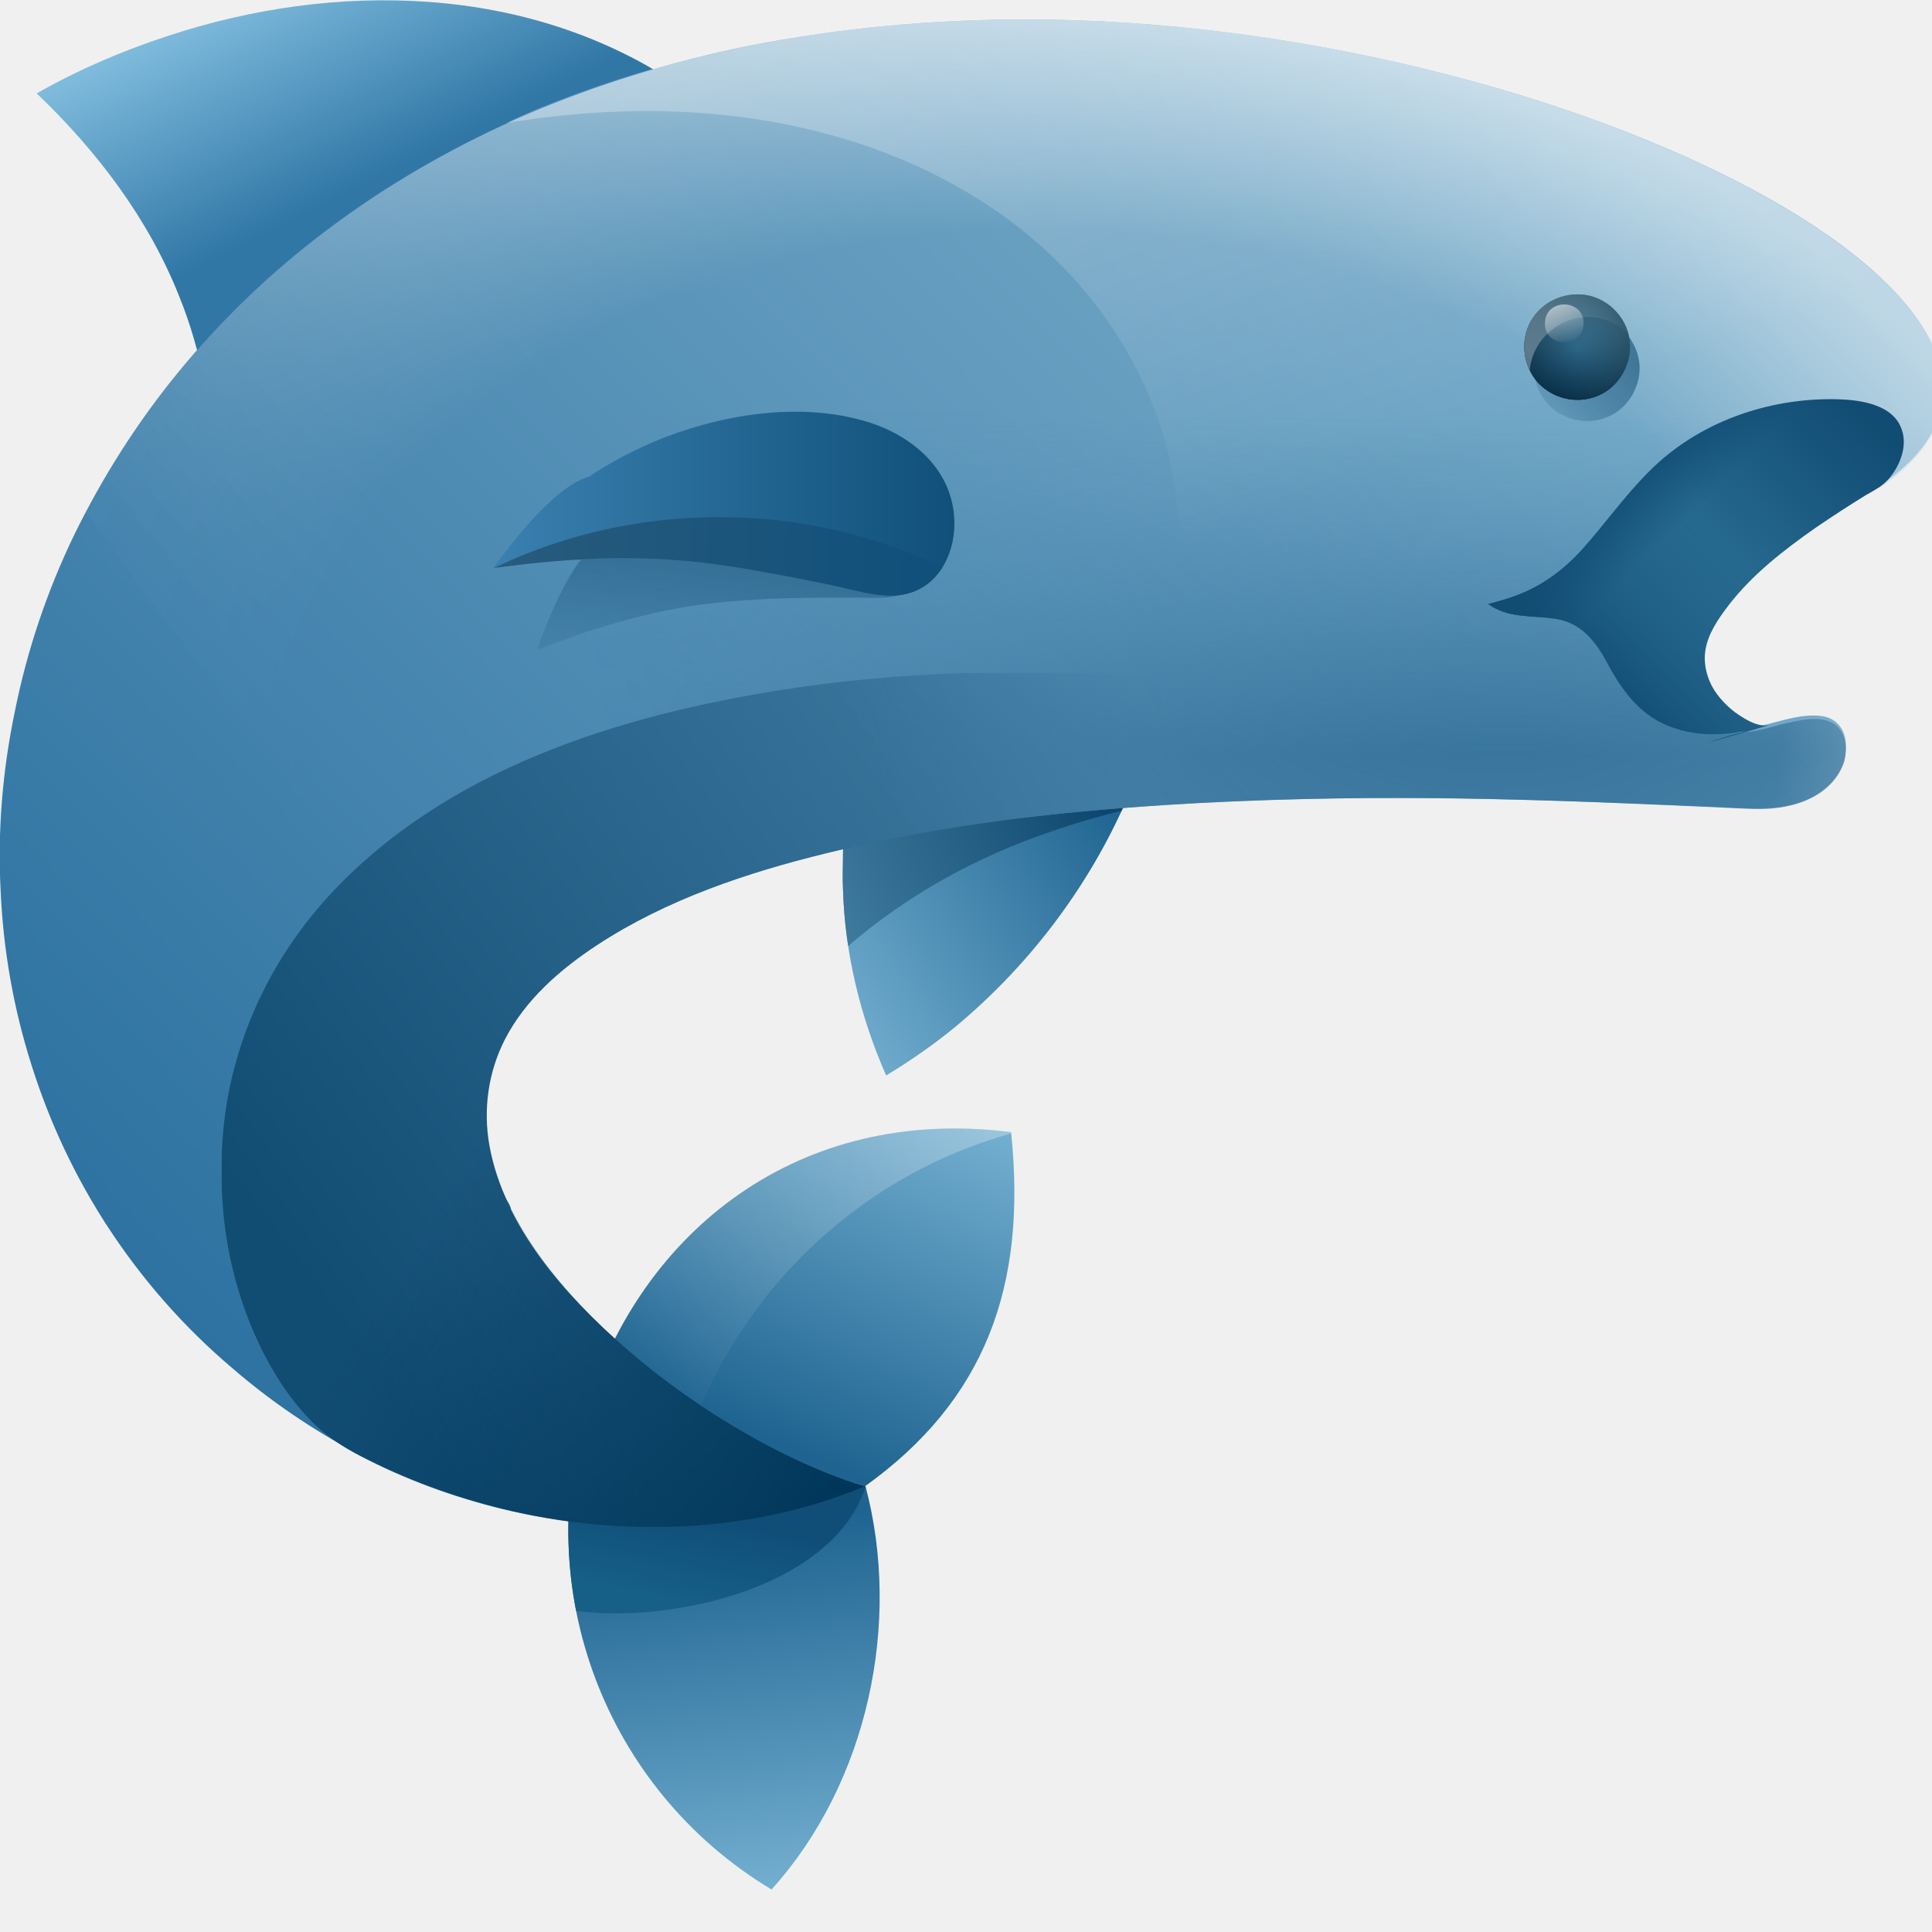
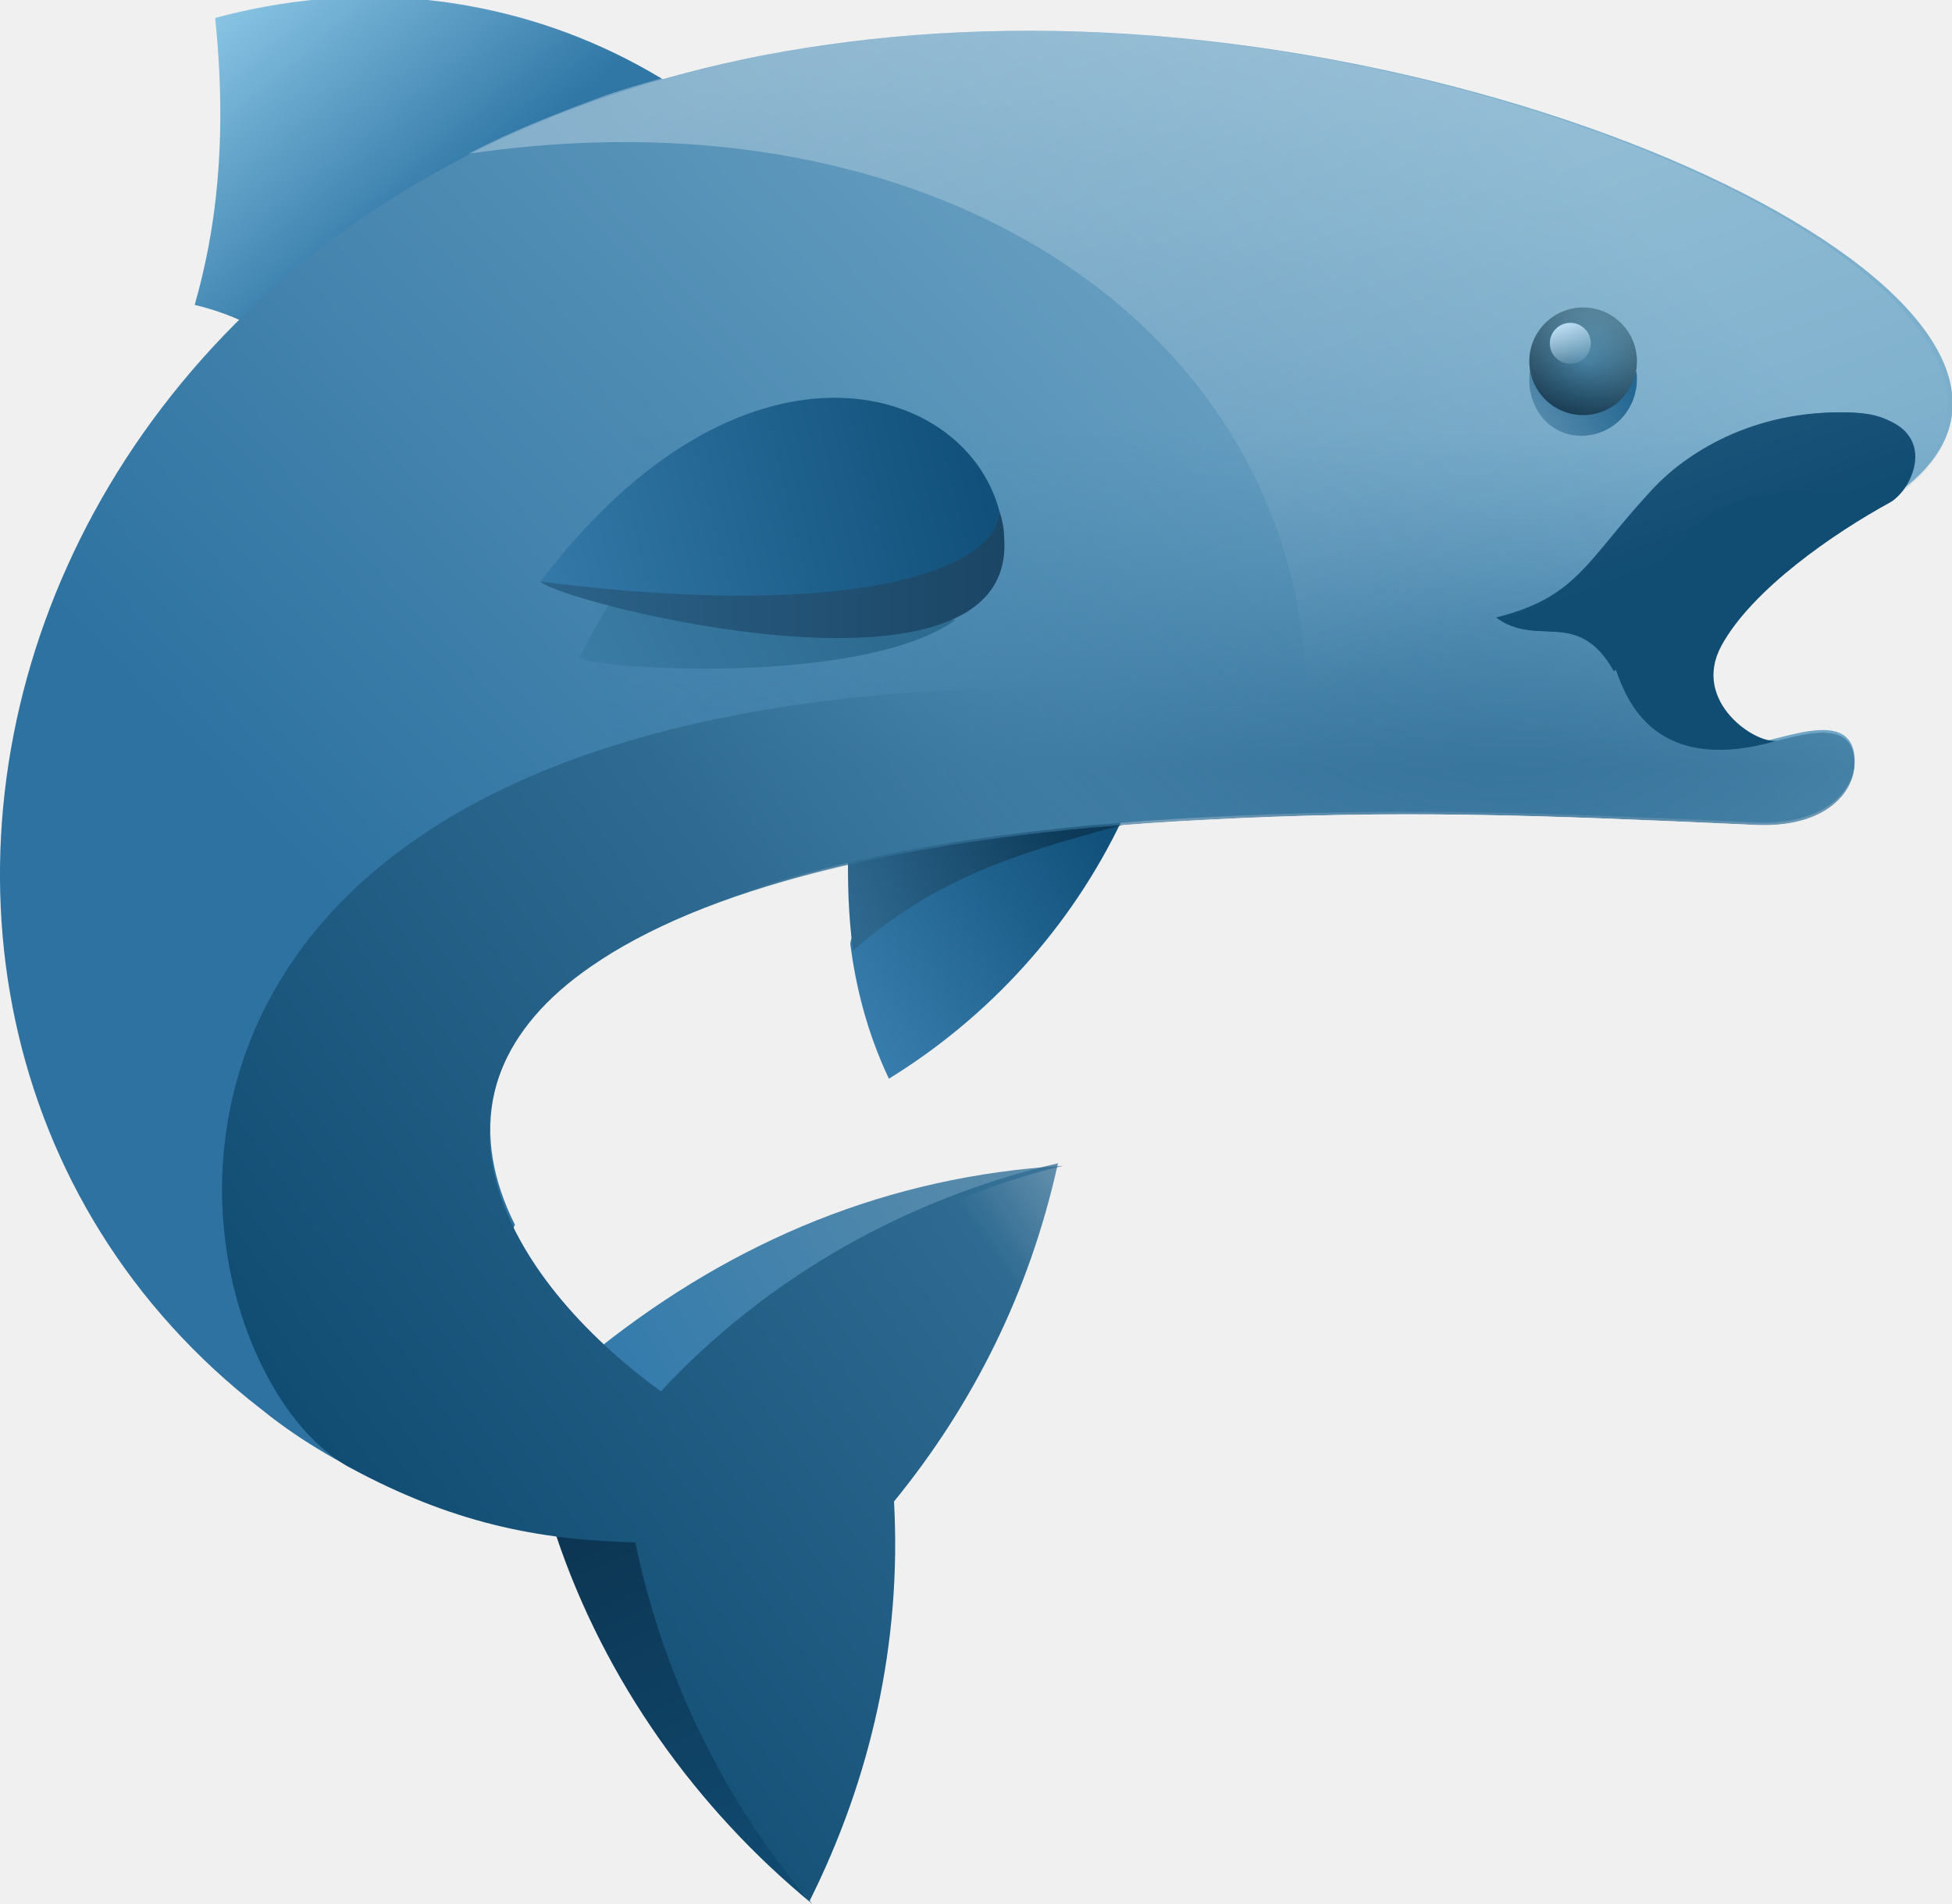
- <svg xmlns="http://www.w3.org/2000/svg" xmlns:xlink="http://www.w3.org/1999/xlink" viewBox="0 0 300 300">
-   <linearGradient id="SVGID_1_" gradientUnits="userSpaceOnUse" x1="118.908" y1="292.939" x2="111.7" y2="237.394">
-     <stop offset="0" stop-color="#72AECF" />
-     <stop offset="1" stop-color="#1F6491" />
-   </linearGradient>
-   <path fill="url(#SVGID_1_)" d="M91.2 218.4c-8.8 28.1 2.5 59.3 28.6 75 15-16.6 20.2-41.5 14.6-62.6l-43.2-12.4z" />
+ <svg xmlns="http://www.w3.org/2000/svg" version="1.1" viewBox="0 0 76.2 74.3">
  <defs>
-     <path id="SVGID_2_" d="M91.2 218.4c-8.8 28.1 2.5 59.3 28.6 75 15-16.6 20.2-41.5 14.6-62.6l-43.2-12.4z" />
+     <linearGradient id="dorsal_fin" gradientUnits="userSpaceOnUse" x1="10.335" y1="-0.807" x2="17.764" y2="7.898">
+       <stop offset="0" style="stop-color:#88C3E3" />
+       <stop offset="1" style="stop-color:#3077A6" />
+     </linearGradient>
+     <linearGradient id="fin" gradientUnits="userSpaceOnUse" x1="32.527" y1="40.138" x2="43.528" y2="33.002">
+       <stop offset="0" style="stop-color:#3A80B0" />
+       <stop offset="1" style="stop-color:#10507A" />
+     </linearGradient>
+     <linearGradient id="shadow_4_" gradientUnits="userSpaceOnUse" x1="41.557" y1="31.576" x2="33.016" y2="35.229">
+       <stop offset="0" style="stop-color:#0B3957" />
+       <stop offset="1" style="stop-color:#2F688F" />
+     </linearGradient>
+     <linearGradient id="SVGID_1_" gradientUnits="userSpaceOnUse" x1="59.786" y1="3.817" x2="7.536" y2="52.818">
+       <stop offset="0" style="stop-color:#7CAFCC" />
+       <stop offset="0.778" style="stop-color:#2D72A1" />
+     </linearGradient>
+     <filter id="Adobe_OpacityMaskFilter" filterUnits="userSpaceOnUse" x="6.4" y="1.2" width="69.8" height="36.5">
+       <feColorMatrix type="matrix" values="1 0 0 0 0  0 1 0 0 0  0 0 1 0 0  0 0 0 1 0" />
+     </filter>
+     <radialGradient id="SVGID_2_" cx="58.993" cy="24.21" r="36.401" gradientTransform="matrix(1 0 0 0.6957 0 7.3668)" gradientUnits="userSpaceOnUse">
+       <stop offset="0" style="stop-color:#FFFFFF" />
+       <stop offset="8.944844e-02" style="stop-color:#F8F8F8" />
+       <stop offset="0.216" style="stop-color:#E6E6E6" />
+       <stop offset="0.366" style="stop-color:#C7C7C7" />
+       <stop offset="0.533" style="stop-color:#9C9C9C" />
+       <stop offset="0.714" style="stop-color:#666666" />
+       <stop offset="0.904" style="stop-color:#242424" />
+       <stop offset="1" style="stop-color:#000000" />
+     </radialGradient>
+     <linearGradient id="bottom_shadow" gradientUnits="userSpaceOnUse" x1="41.301" y1="16.608" x2="41.301" y2="29.994">
+       <stop offset="0" style="stop-color:#4786AF;stop-opacity:0" />
+       <stop offset="1" style="stop-color:#347199" />
+     </linearGradient>
+     <linearGradient id="opening-gradient" gradientUnits="userSpaceOnUse" x1="5.104" y1="10.804" x2="14.89" y2="0.741">
+       <stop offset="0" style="stop-color:#114C73" />
+       <stop offset="1" style="stop-color:#114C73" />
+     </linearGradient>
+     <linearGradient id="lip-gradient" gradientUnits="userSpaceOnUse" x1="64.572" y1="18.789" x2="66.312" y2="20.568">
+       <stop offset="0" style="stop-color:#114C73" />
+       <stop offset="1" style="stop-color:#114C73" />
+     </linearGradient>
+     <linearGradient id="shadow_5_" gradientUnits="userSpaceOnUse" x1="62.811" y1="14.285" x2="58.112" y2="18.155">
+       <stop offset="0" style="stop-color:#145D8C" />
+       <stop offset="1" style="stop-color:#114C73;stop-opacity:0" />
+     </linearGradient>
+     <linearGradient id="sclera-gradient" gradientUnits="userSpaceOnUse" x1="61.001" y1="16.276" x2="62.601" y2="12.091">
+       <stop offset="0" style="stop-color:#0A4063" />
+       <stop offset="0.996" style="stop-color:#60A8CC" />
+     </linearGradient>
+     <radialGradient id="vignette-gradient" cx="61.843" cy="14.074" r="2.074" gradientUnits="userSpaceOnUse">
+       <stop offset="0" style="stop-color:#000000;stop-opacity:0" />
+       <stop offset="0.853" style="stop-color:#000000;stop-opacity:0.853" />
+       <stop offset="1" style="stop-color:#000000" />
+     </radialGradient>
+     <linearGradient id="pupil-gradient" gradientUnits="userSpaceOnUse" x1="61.721" y1="14.416" x2="61.075" y2="12.693">
+       <stop offset="0" style="stop-color:#B2D8F0;stop-opacity:0" />
+       <stop offset="1" style="stop-color:#B2D8F0" />
+     </linearGradient>
+     <linearGradient id="top_2_" gradientUnits="userSpaceOnUse" x1="24.767" y1="53.508" x2="42.892" y2="43.299">
+       <stop offset="0" style="stop-color:#357CAC" />
+       <stop offset="1" style="stop-color:#628FAB" />
+     </linearGradient>
+     <linearGradient id="bottom_2_" gradientUnits="userSpaceOnUse" x1="30.236" y1="74.959" x2="23.055" y2="59.224">
+       <stop offset="0" style="stop-color:#114C73" />
+       <stop offset="1" style="stop-color:#0C3552" />
+     </linearGradient>
+     <linearGradient id="shadow_6_" gradientUnits="userSpaceOnUse" x1="33.057" y1="22.549" x2="20.64" y2="28.976">
+       <stop offset="2.260470e-03" style="stop-color:#2E6B91" />
+       <stop offset="1" style="stop-color:#3E81AB" />
+     </linearGradient>
+     <linearGradient id="fin_4_" gradientUnits="userSpaceOnUse" x1="56.445" y1="-58.531" x2="76.029" y2="-65.7" gradientTransform="matrix(0.9938 0.1113 -0.1113 0.9938 -44.6351 74.9573)">
+       <stop offset="0" style="stop-color:#3A80B0" />
+       <stop offset="1" style="stop-color:#10507A" />
+     </linearGradient>
+     <linearGradient id="edge_2_" gradientUnits="userSpaceOnUse" x1="21.117" y1="22.411" x2="39.221" y2="22.411">
+       <stop offset="0" style="stop-color:#2C638A" />
+       <stop offset="1" style="stop-color:#1B4564" />
+     </linearGradient>
+     <linearGradient id="belly_2_" gradientUnits="userSpaceOnUse" x1="14.961" y1="59.872" x2="48.602" y2="36.163">
+       <stop offset="0" style="stop-color:#114C73" />
+       <stop offset="0.625" style="stop-color:#2E6A91" />
+       <stop offset="0.8" style="stop-color:#336F96;stop-opacity:0.532" />
+       <stop offset="1" style="stop-color:#417DA4;stop-opacity:0" />
+     </linearGradient>
+     <linearGradient id="SVGID_3_" gradientUnits="userSpaceOnUse" x1="42.525" y1="-2.011" x2="53.081" y2="26.459">
+       <stop offset="0" style="stop-color:#FFFFFF" />
+       <stop offset="1" style="stop-color:#FFFFFF;stop-opacity:0" />
+     </linearGradient>
  </defs>
-   <clipPath id="SVGID_3_">
-     <use xlink:href="#SVGID_2_" overflow="visible" />
-   </clipPath>
-   <linearGradient id="SVGID_4_" gradientUnits="userSpaceOnUse" x1="104.787" y1="249.32" x2="107.755" y2="235.328">
-     <stop offset="1.824239e-03" stop-color="#166087" />
-     <stop offset="1" stop-color="#104E78" />
-   </linearGradient>
-   <path clip-path="url(#SVGID_3_)" fill="url(#SVGID_4_)" d="M86.6 214.2c7.2 2.5 14.4 5 21.5 7.5 8.6 3 17.1 6 25.7 8.9.1 0 .5.1.6.2.1.2-.4 1.2-.5 1.4-.3.7-.6 1.4-1 2.1-1.5 2.7-3.6 4.9-6 6.8-5.4 4.2-12.1 6.7-18.8 8.1-6.4 1.3-13.1 1.8-19.5.8-1.3-.2-2.7-.5-4-.9-.6-.2-.5-.2-.4-.7l.3-4.5c.7-9.7 1.4-19.3 2.1-29-.1-.3-.1-.5 0-.7z" />
-   <linearGradient id="SVGID_5_" gradientUnits="userSpaceOnUse" x1="140.135" y1="169.883" x2="118.086" y2="222.884">
-     <stop offset="0" stop-color="#72AECF" />
-     <stop offset="1" stop-color="#1F6491" />
-   </linearGradient>
-   <path fill="url(#SVGID_5_)" d="M91.2 218.4c8.5-27.1 32.7-46.8 65.8-42.6 2.5 23.9-4 41.6-22.7 55l-43.1-12.4z" />
-   <g opacity="0.3">
-     <defs>
-       <path id="SVGID_6_" opacity="0.3" d="M91.2 218.4c8.5-27.1 32.7-46.8 65.8-42.6 2.5 23.9-4 41.6-22.7 55l-43.1-12.4z" />
-     </defs>
-     <clipPath id="SVGID_7_">
-       <use xlink:href="#SVGID_6_" overflow="visible" />
-     </clipPath>
-     <linearGradient id="SVGID_8_" gradientUnits="userSpaceOnUse" x1="157.566" y1="171.821" x2="98.337" y2="210.576">
-       <stop offset="0" stop-color="#FFF" />
-       <stop offset="1" stop-color="#FFF" stop-opacity="0" />
-     </linearGradient>
-     <path clip-path="url(#SVGID_7_)" fill="url(#SVGID_8_)" d="M177.3 173.2c-12.4 0-24.7 3.1-35.6 9-10.5 5.7-19.6 14-26.2 23.9-3.8 5.6-6.8 11.8-9 18.3-7.1-5.2-14.1-10.5-21.2-15.7-1-.7-2-1.5-3-2.2 1.5-1.7 3-3.3 4.7-4.8 4.1-3.9 8.4-7.6 13-11 6.2-4.6 12.7-8.6 19.7-11.9 7.9-3.8 16.4-6.6 25.1-7.9 9.6-1.5 19.5-1.1 28.9 1.3 1.1.3 2.3.6 3.6 1-33.1 0-52.3-16.1 0 0z" />
+   <g id="salmon">
+     <path id="dorsalfin" fill="url(#dorsal_fin)" d="M7.6,11.9c1.7,0.4,3.1,1.2,4.4,2.2l18.7-7.1c-3.6-3.8-8.4-6.4-14-7   c-2.9-0.3-5.7,0-8.3,0.7C8.9,5.6,8.4,9.1,7.6,11.9z" />
+     <g id="pectoral_fin_-_left_1_">
+       <path id="fin_2_" fill="url(#fin)" d="M43.8,32c-2,4.2-5.2,7.7-9.1,10.1c-0.9-1.9-1.3-3.7-1.5-5.2C33,35.5,40,32.3,43.8,32z" />
+       <path id="shadow_3_" fill="url(#shadow_4_)" d="M33.1,33.3c0,1.1,0,2.3,0.2,3.8c3.1-2.7,6-3.7,10.5-4.9   C41.1,32.1,37.2,32.5,33.1,33.3z" />
+     </g>
+     <g id="body">
+       <path fill="url(#SVGID_1_)" d="M40.2,1.2C0.7,1.2-10.5,39,10.2,55c1.6,1.3,3.4,2.3,5.2,3.1l4.7-10.3c-1.7-3.4-1.4-7.1,3-10.2   c4.3-2.9,12-5.1,23.9-5.7c7.5-0.4,12.9-0.2,21.6,0.2c2.7,0.1,3.8-1.3,3.8-2.4c0-1.7-1.8-1.2-3-0.9c-6.8,1.9-7.6-12.3,4.3-9.3   C83.9,12.9,61.3,1.2,40.2,1.2z" />
+     </g>
+     <mask maskUnits="userSpaceOnUse" x="6.4" y="1.2" width="69.8" height="36.5" id="bottom_shadow_2_">
+       <g filter="url(#Adobe_OpacityMaskFilter)">
+         <path fill="url(#SVGID_2_)" d="M40.2,1.2c-16,0-27.4,6.2-33.9,14.7l16.8,21.8c4.3-2.9,12-5.1,23.9-5.7c7.5-0.4,12.9-0.2,21.6,0.2   c2.7,0.1,3.8-1.3,3.8-2.4c0-1.7-1.8-1.2-3-0.9c-6.8,1.9-7.6-12.3,4.3-9.3C83.9,12.9,61.3,1.2,40.2,1.2z" />
+       </g>
+     </mask>
+     <path id="bottom_shadow" mask="url(#bottom_shadow_2_)" fill="url(#bottom_shadow)" d="M40.2,1.2c-16,0-27.4,6.2-33.8,14.6 l16.7,21.9c4.3-2.9,12-5.1,23.9-5.7c7.5-0.4,12.9-0.2,21.6,0.2c2.7,0.1,3.8-1.3,3.8-2.4c0-1.7-1.8-1.2-3-0.9 c-6.8,1.9-7.6-12.3,4.3-9.3C83.9,12.9,61.3,1.2,40.2,1.2z" />
+     <g id="mouth">
+       <path id="opening" fill="url(#opening-gradient)" d="M69.4,28.9c-0.8,0.2-3.4-1.5-2.2-3.7c1.2-2.2,4.4-4.4,6.6-5.6   c1-0.6,2.1-3.3-1.6-3.5c-3.7-0.1-6.3,1.6-7.6,3c-2.6,2.8-2.9,4.2-6.1,5c1.6,1.2,3.2-0.4,4.6,2.1C63.5,27.3,64.6,30.3,69.4,28.9z" />
+       <path id="lip" fill="url(#lip-gradient)" d="M73.7,16.4c-0.4-0.2-0.9-0.3-1.6-0.3c-3.7-0.1-6.3,1.6-7.6,3c-2.6,2.8-2.9,4.2-6.1,5   c1.6,1.2,3.2-0.4,4.6,2.1L73.7,16.4z" />
+     </g>
+     <g id="eyeball">
+       <path id="shadow" fill="url(#shadow_5_)" d="M63.9,14.8c0,1.1-0.8,2.1-2,2.2s-2.1-0.8-2.2-2c0-0.3,0-0.5,0.1-0.8   c0,0,0.4,1.8,1.9,1.8c1.7,0,2-1.7,2-1.7C63.9,14.4,63.9,14.6,63.9,14.8z" />
+       <circle id="sclera" fill="url(#sclera-gradient)" cx="61.8" cy="14.1" r="2.1" />
+       <circle id="vignette" opacity="0.3" fill="url(#vignette-gradient)" cx="61.8" cy="14.1" r="2.1" />
+       <circle id="pupil" fill="url(#pupil-gradient)" cx="61.3" cy="13.4" r="0.8" />
+     </g>
+     <g id="tail_shadow">
+       <path id="top" fill="url(#top_2_)" d="M23.4,52.6c5.3-4.2,11.3-6.7,18.1-7.1c0,0,0,0,0,0c-6,1.4-11.3,5.1-15.4,9.4   C25.3,54.4,24,53.2,23.4,52.6z" />
+       <path id="bottom_1_" fill="url(#bottom_2_)" d="M31.7,74.3c-3.4-4-5.5-9.3-6.5-14.6l-3.5,0.2C23.6,65.6,27.2,70.6,31.7,74.3z" />
+     </g>
+     <g id="pectoral_fin-right">
+       <path id="shadow" fill="url(#shadow_6_)" d="M23.9,23.4c-0.4,0.6-0.9,1.5-1.3,2.3c0,0,0,0,0.1,0c0.6,0.4,10.9,1.1,14.6-1.5   C37.1,24.2,37,24,36.8,24C33.5,25.2,27.4,24.3,23.9,23.4z" />
+       <path id="fin" fill="url(#fin_4_)" d="M39,19.9c-1.4-5.1-10.1-7.5-17.9,2.8C30.5,25.4,39.2,23,39,19.9z" />
+       <path id="edge" fill="url(#edge_2_)" d="M39.2,21c0-0.4-0.1-0.8-0.2-1.1c0.1,2.2-5.3,4.4-17.9,2.8C21.8,23.5,39.7,28.1,39.2,21   z" />
+     </g>
+     <path id="belly" fill="url(#belly_2_)" d="M23.1,37.7c4.2-2.9,11.9-5.1,23.6-5.7l0.3-4.8c-5.1-0.5-10.7-0.5-16.5,0.4 C2.4,32,7.1,53.8,13.7,57.3c3.9,2.1,7.2,2.8,11.1,2.9c1.1,5.3,3.5,10.1,6.8,14c0,0,0,0,0,0c2.4-4.8,3.6-10.1,3.3-15.6 c3.1-3.8,5.3-8.2,6.4-13.2c0,0,0,0,0,0c-6,1.4-11.4,4.5-15.5,8.9C19.6,49.8,15.8,42.7,23.1,37.7z" />
  </g>
-   <linearGradient id="SVGID_9_" gradientUnits="userSpaceOnUse" x1="125.069" y1="153.737" x2="172.133" y2="123.209">
-     <stop offset="0" stop-color="#72AECF" />
-     <stop offset="1" stop-color="#1F6491" />
-   </linearGradient>
-   <path fill="url(#SVGID_9_)" d="M175.7 122.4c-5.9 14.3-15.4 27.1-27.3 37-3.4 2.8-7 5.3-10.8 7.6-4-9.1-6.4-18.9-6.7-28.9-.1-1.8 0-3.7 0-5.6 0-.8.1-1.6.1-2.4 0-.3-.1-1.5.1-1.7.1-.1.6-.1.8-.1.6-.1 1.2-.2 1.8-.2 10.6-1.4 21.2-2.9 31.9-4.3 3.4-.5 6.7-.9 10.1-1.4z" />
-   <defs>
-     <path id="SVGID_10_" d="M175.7 122.4c-5.9 14.3-15.4 27.1-27.3 37-3.4 2.8-7 5.3-10.8 7.6-4-9.1-6.4-18.9-6.7-28.9-.1-1.8 0-3.7 0-5.6 0-.8.1-1.6.1-2.4 0-.3-.1-1.5.1-1.7.1-.1.6-.1.8-.1.6-.1 1.2-.2 1.8-.2 10.6-1.4 21.2-2.9 31.9-4.3 3.4-.5 6.7-.9 10.1-1.4z" />
-   </defs>
-   <defs>
-     <path id="SVGID_11_" d="M175.7 122.4c-5.9 14.3-15.4 27.1-27.3 37-3.4 2.8-7 5.3-10.8 7.6-4-9.1-6.4-18.9-6.7-28.9-.1-1.8 0-3.7 0-5.6 0-.8.1-1.6.1-2.4 0-.3-.1-1.5.1-1.7.1-.1.6-.1.8-.1.6-.1 1.2-.2 1.8-.2 10.6-1.4 21.2-2.9 31.9-4.3 3.4-.5 6.7-.9 10.1-1.4z" />
-   </defs>
-   <clipPath id="SVGID_12_">
-     <use xlink:href="#SVGID_10_" overflow="visible" />
-   </clipPath>
-   <clipPath id="SVGID_13_" clip-path="url(#SVGID_12_)">
-     <use xlink:href="#SVGID_11_" overflow="visible" />
-   </clipPath>
-   <linearGradient id="SVGID_14_" gradientUnits="userSpaceOnUse" x1="166.656" y1="115.307" x2="114.346" y2="138.902">
-     <stop offset="0" stop-color="#0E476E" />
-     <stop offset="1" stop-color="#4C89AB" />
-   </linearGradient>
-   <path clip-path="url(#SVGID_13_)" fill="url(#SVGID_14_)" d="M131.7 146.9c9.3-8 20-13.9 31.6-17.8 3.7-1.3 7.5-2.4 11.3-3.3-.8-2-1.6-4.1-2.4-6.1-.6-1.4-1.1-2.9-1.7-4.3-.2-.5-.4-1-.6-1.4 0-.1-.2-.6-.3-.7-.3-.2-1.7.3-2 .3-1.9.3-3.8.7-5.7 1-12 2.1-24 4.2-36 6.2-3.3.6-6.6 1.1-9.9 1.7 4.6 7.2 9.2 14.3 13.8 21.5.6.9 1.2 1.9 1.9 2.9z" />
-   <linearGradient id="SVGID_15_" gradientUnits="userSpaceOnUse" x1="44.237" y1="-9.234" x2="61.815" y2="25.945">
-     <stop offset="0" stop-color="#88C3E3" />
-     <stop offset="1" stop-color="#3077A6" />
-   </linearGradient>
-   <path fill="url(#SVGID_15_)" d="M105.9 13.6C94.3 5.6 80.6 1.3 66.6.3 52.9-.7 39 1.3 26 5.6c-7 2.3-13.8 5.2-20.3 8.9 9.4 9 17.4 19.5 22.2 31.7 1.7 4.2 2.9 8.5 3.8 12.9 22.1-23.3 40.4-34.4 74.2-45.5-30.6-21-33.8 11.1 0 0z" />
-   <linearGradient id="SVGID_16_" gradientUnits="userSpaceOnUse" x1="237.708" y1="9.9" x2="31.659" y2="209.889">
-     <stop offset="0" stop-color="#7CAFCC" />
-     <stop offset="1" stop-color="#2D72A1" />
-   </linearGradient>
-   <path fill="url(#SVGID_16_)" d="M159.3 3c-14.4 0-28.8 1.3-43 4.1-12.4 2.5-24.6 6.3-36.2 11.4C69.6 23.2 59.6 29 50.5 35.9c-8.5 6.4-16.2 13.8-22.9 22-6.3 7.7-11.7 16.2-16.1 25.2-4.2 8.7-7.3 17.9-9.2 27.4C.4 119.6-.4 129 .1 138.3c.4 9.2 2 18.3 4.8 27.1 2.8 8.9 6.8 17.4 11.9 25.2 5.3 8.1 11.7 15.4 19.1 21.7 6 5.2 12.6 9.7 19.6 13.4 1 .5 2 1 3.1 1.5.3.2 2.2 1.3 2.4 1.1.1-.1.2-.4.2-.5.5-1.1 1-2.1 1.4-3.2 4-8.7 7.9-17.4 11.9-26.2 1.5-3.2 2.9-6.4 4.4-9.6.1-.3.4-.6.4-.9.1-.6-.4-1.2-.7-1.7-1.4-3-2.4-6.2-2.9-9.5-.9-6.8.8-13.5 4.8-19.1 4.1-5.7 9.9-9.9 15.9-13.3 10.4-5.9 21.9-9.6 33.5-12.3 16.7-4 33.9-5.9 51-7 17.1-1.1 34.3-1.3 51.5-.9 8.9.2 17.8.5 26.8.9l7.5.3c2.4.1 4.8.3 7.3.2 3.3-.1 6.8-.9 9.4-3.1 1.7-1.4 3-3.5 3.2-5.7.3-2.7-.9-5.1-3.7-5.5-2.9-.4-5.8.6-8.6 1.3-3.6.9-7.6 1.2-11-.7-2.8-1.6-4.6-4.5-6-7.3-1.4-2.7-2.3-5.7-2.6-8.7-.7-7.8 4-14.8 10.9-18.4 3.7-1.9 8-2.8 12.1-3.1 4.7-.4 9.4.1 14 1.2C332.1 49.1 242.9 3 159.3 3z" />
-   <defs>
-     <filter id="Adobe_OpacityMaskFilter" filterUnits="userSpaceOnUse" x="25.3" y="3" width="276.5" height="144.5">
-       <feColorMatrix values="1 0 0 0 0 0 1 0 0 0 0 0 1 0 0 0 0 0 1 0" />
-     </filter>
-   </defs>
-   <mask maskUnits="userSpaceOnUse" x="25.3" y="3" width="276.5" height="144.5" id="SVGID_17_">
-     <g filter="url(#Adobe_OpacityMaskFilter)">
-       <radialGradient id="SVGID_18_" cx="233.62" cy="94.049" r="144.154" gradientTransform="matrix(1 0 0 .696 0 28.618)" gradientUnits="userSpaceOnUse">
-         <stop offset="0" stop-color="#FFF" />
-         <stop offset="8.944844e-02" stop-color="#F8F8F8" />
-         <stop offset="0.216" stop-color="#E6E6E6" />
-         <stop offset="0.366" stop-color="#C7C7C7" />
-         <stop offset="0.533" stop-color="#9C9C9C" />
-         <stop offset="0.714" stop-color="#666" />
-         <stop offset="0.904" stop-color="#242424" />
-         <stop offset="1" />
-       </radialGradient>
-       <path fill="url(#SVGID_18_)" d="M159.3 3C95.8 3 50.7 27.6 25.1 61.1l66.4 86.4c16.9-11.6 47.4-20.4 94.7-22.8 29.7-1.5 51.1-.7 85.5.9 10.8.5 15-5.2 15-9.5 0-6.7-7.1-4.9-12-3.5-5.9 1.6-11.3 1-14.8-3.9-4.8-6.8-9.4-19.4 2.4-28.8 2.5-2 5.5-3.4 8.6-4.2 6.1-1.5 13.1-1.8 20.9.1C332.1 49.1 242.9 3 159.3 3z" />
-     </g>
-   </mask>
-   <linearGradient id="SVGID_19_" gradientUnits="userSpaceOnUse" x1="163.572" y1="63.928" x2="163.572" y2="116.924">
-     <stop offset="0" stop-color="#4786AF" stop-opacity="0" />
-     <stop offset="1" stop-color="#347199" />
-   </linearGradient>
-   <path mask="url(#SVGID_17_)" fill="url(#SVGID_19_)" d="M159.3 3c-13.1 0-26.3 1.1-39.2 3.4-11.5 2.1-22.9 5.2-33.8 9.5-9.9 3.9-19.3 8.7-28.2 14.6-8.2 5.4-15.9 11.7-22.8 18.8-3.3 3.4-6.4 6.9-9.3 10.6-.2.2-.8.8-.8 1.1 0 .1.1.1.1.2.1.3.5.6.7.9 2.2 2.9 4.5 5.9 6.7 8.8 3.9 5 7.7 10.1 11.6 15.1 4.7 6.1 9.3 12.2 14 18.3 4.6 6.1 9.3 12.1 13.9 18.2 3.9 5.1 7.7 10.1 11.6 15.2 2.3 3 4.5 5.9 6.8 8.9.2.3.4.7.7.9.4.3.1.3.7-.1 3-2 6.2-3.8 9.4-5.3 8.2-4 16.8-6.8 25.6-9 11.5-2.9 23.3-4.8 35.2-6.1 13.6-1.5 27.4-2.2 41.1-2.5 12.3-.3 24.7-.2 37 .2 6.8.2 13.6.5 20.4.8 3.8.2 7.5.4 11.3.5 2.8.1 5.8-.2 8.4-1.3 3.2-1.4 6.1-4.2 6.2-7.9.1-1.9-.5-3.9-2.4-4.7-1.8-.8-4-.4-5.9 0-2.5.5-4.8 1.4-7.4 1.6-2.7.3-5.4-.1-7.8-1.5-3.8-2.3-6.3-7.4-7.5-11.6-1.4-4.7-1.2-9.7 1.1-14.1 3.1-5.7 8.9-9.4 15.1-10.8 6.6-1.5 13.4-1.3 19.9.4C332.1 49.1 242.9 3 159.3 3z" />
-   <defs>
-     <filter id="Adobe_OpacityMaskFilter_1_" filterUnits="userSpaceOnUse" x="0" y="3" width="301.8" height="225.5">
-       <feColorMatrix values="1 0 0 0 0 0 1 0 0 0 0 0 1 0 0 0 0 0 1 0" />
-     </filter>
-   </defs>
-   <mask maskUnits="userSpaceOnUse" x="0" y="3" width="301.8" height="225.5" id="SVGID_20_">
-     <g filter="url(#Adobe_OpacityMaskFilter_1_)">
-       <linearGradient id="SVGID_21_" gradientUnits="userSpaceOnUse" x1="65.439" y1="155.279" x2="240.431" y2="24.225">
-         <stop offset="0" />
-         <stop offset="0.166" stop-color="#424242" />
-         <stop offset="0.332" stop-color="#7B7B7B" />
-         <stop offset="0.49" stop-color="#AAA" />
-         <stop offset="0.64" stop-color="#CFCFCF" />
-         <stop offset="0.779" stop-color="#E9E9E9" />
-         <stop offset="0.903" stop-color="#F9F9F9" />
-         <stop offset="1" stop-color="#FFF" />
-       </linearGradient>
-       <path fill="url(#SVGID_21_)" d="M159.3 3C2.7 3-41.6 152.6 40.4 216.1c6.4 5 13.3 9 20.4 12.2l18.6-40.7c-6.7-13.6-5.4-28 12.2-40.1 16.9-11.6 47.4-20.4 94.7-22.8 29.7-1.5 51.1-.7 85.5.9 10.8.5 15-5.2 15-9.5 0-6.7-7.1-4.9-12-3.5-5.9 1.6-11.3 1-14.8-3.9-4.8-6.8-9.4-19.4 2.4-28.8 2.5-2 5.5-3.4 8.6-4.2 6.1-1.5 13.1-1.8 20.9.1C332.1 49.1 242.9 3 159.3 3z" />
-     </g>
-   </mask>
-   <radialGradient id="SVGID_22_" cx="162.012" cy="113.338" r="162.704" gradientTransform="matrix(1 0 0 .677 0 36.633)" gradientUnits="userSpaceOnUse">
-     <stop offset="0.706" stop-color="#FFF" stop-opacity="0" />
-     <stop offset="1" stop-color="#FFF" />
-   </radialGradient>
-   <path opacity="0.5" mask="url(#SVGID_20_)" fill="url(#SVGID_22_)" d="M159.3 3c-14.4 0-28.8 1.3-43 4.1-12.4 2.5-24.6 6.3-36.2 11.4C69.6 23.2 59.6 29 50.5 35.9c-8.5 6.4-16.2 13.8-22.9 22-6.3 7.7-11.7 16.2-16.1 25.2-4.2 8.7-7.3 17.9-9.2 27.4C.4 119.6-.4 129 .1 138.3c.4 9.2 2 18.3 4.8 27.1 2.8 8.9 6.8 17.4 11.9 25.2 5.3 8.1 11.7 15.4 19.1 21.7 6 5.2 12.6 9.7 19.6 13.4 1 .5 2 1 3.1 1.5.3.2 2.2 1.3 2.4 1.1.1-.1.2-.4.2-.5.5-1.1 1-2.1 1.4-3.2 4-8.7 7.9-17.4 11.9-26.2 1.5-3.2 2.9-6.4 4.4-9.6.1-.3.4-.6.4-.9.1-.6-.4-1.2-.7-1.7-1.4-3-2.4-6.2-2.9-9.5-.9-6.8.8-13.5 4.8-19.1 4.1-5.7 9.8-9.9 15.9-13.3 10.4-5.9 21.9-9.6 33.5-12.3 16.7-4 33.9-5.9 51-7 17.1-1.1 34.3-1.3 51.5-.9 8.9.2 17.8.5 26.8.9l7.5.3c2.4.1 4.8.3 7.3.2 3.3-.1 6.8-.9 9.4-3.1 1.7-1.4 3-3.5 3.2-5.7.3-2.7-.9-5.1-3.7-5.5-2.9-.4-5.8.6-8.6 1.3-3.6.9-7.6 1.2-11-.7-2.8-1.6-4.6-4.5-6-7.3-1.4-2.7-2.3-5.7-2.6-8.7-.7-7.8 4-14.8 10.9-18.4 3.7-1.9 8-2.8 12.1-3.1 4.7-.4 9.4.1 14 1.2C332.1 49.1 242.9 3 159.3 3z" />
-   <linearGradient id="SVGID_23_" gradientUnits="userSpaceOnUse" x1="171.545" y1="-11.824" x2="204.52" y2="77.11">
-     <stop offset="0" stop-color="#FFF" />
-     <stop offset="1" stop-color="#FFF" stop-opacity="0" />
-   </linearGradient>
-   <path opacity="0.3" fill="url(#SVGID_23_)" d="M300.9 55.6c-1.4-4.1-4.1-7.6-7.1-10.7-3.9-4-8.4-7.4-13.1-10.4-12.4-8-26.3-13.8-40.3-18.4-16.8-5.5-34.1-9.3-51.6-11.4-18.6-2.2-37.4-2.5-56-.3-16.8 2-33.4 6-49 12.4-1.7.7-3.5 1.5-5.2 2.3 12.1-2 24.5-2.5 36.7-.9 10.6 1.4 21.1 4.4 30.6 9.3 8.6 4.4 16.5 10.4 22.7 17.9 6 7.2 10.4 15.6 12.7 24.6 2.4 9.7 2.4 19.9.5 29.7-.3 1.3-.5 2.6-.9 3.9l12-4.8c9.5-3.8 19.1-7.6 28.6-11.5 11.5-4.6 23.1-9.2 34.6-13.8l30-12c4.9-1.9 9.7-3.9 14.6-5.8.1 0 .1 0 .2-.1z" />
-   <defs>
-     <filter id="Adobe_OpacityMaskFilter_2_" filterUnits="userSpaceOnUse" x="34.4" y="104.5" width="151.9" height="132.6">
-       <feColorMatrix values="1 0 0 0 0 0 1 0 0 0 0 0 1 0 0 0 0 0 1 0" />
-     </filter>
-   </defs>
-   <mask maskUnits="userSpaceOnUse" x="34.4" y="104.5" width="151.9" height="132.6" id="SVGID_24_">
-     <g filter="url(#Adobe_OpacityMaskFilter_2_)">
-       <linearGradient id="SVGID_25_" gradientUnits="userSpaceOnUse" x1="192.915" y1="134.932" x2="147.572" y2="155.285">
-         <stop offset="0" />
-         <stop offset="0.166" stop-color="#424242" />
-         <stop offset="0.332" stop-color="#7B7B7B" />
-         <stop offset="0.49" stop-color="#AAA" />
-         <stop offset="0.64" stop-color="#CFCFCF" />
-         <stop offset="0.779" stop-color="#E9E9E9" />
-         <stop offset="0.903" stop-color="#F9F9F9" />
-         <stop offset="1" stop-color="#FFF" />
-       </linearGradient>
-       <path fill="url(#SVGID_25_)" d="M185.1 124.8c-44.9 4.7-71.1 12.7-87.8 24.2-43.5 29.8 7.1 73 37.1 81.8-8.5 3.6-17.3 8.3-25.5 9-22 1.9-46-7.5-59.1-14.6-26-14.1-40.2-103.5 71-120.8 23.2-3.6 45.4-.4 65.5 1.4l-1.2 19z" />
-     </g>
-   </mask>
-   <linearGradient id="SVGID_26_" gradientUnits="userSpaceOnUse" x1="56.566" y1="211.477" x2="183.267" y2="116.106">
-     <stop offset="0" stop-color="#114C73" />
-     <stop offset="1" stop-color="#417DA4" />
-   </linearGradient>
-   <path mask="url(#SVGID_24_)" fill="url(#SVGID_26_)" d="M185.1 124.8c-19.1 1-38.3 3.1-56.8 7.7-12.3 3-24.8 7.2-35.5 14.2-5.8 3.8-11.2 8.5-14.4 14.7-2.6 5.1-3.4 10.9-2.4 16.5 2.3 12.6 11.7 23.2 21.1 31.4 9.8 8.5 21.2 15.8 33.4 20.2 1.2.5 2.5.9 3.8 1.3-17.6 7.3-37.9 8-56.3 3.5-7.7-1.9-15.1-4.6-22.2-8.3-2.5-1.3-4.8-2.8-6.8-4.7-4.1-3.9-7.2-9-9.5-14.2-2.7-6.2-4.4-13-4.9-19.8-.6-7.6 0-15.3 2.1-22.6 2.3-8.2 6.3-15.8 11.7-22.5 6.5-8 14.7-14.4 23.6-19.4 11.8-6.6 24.9-10.8 38.1-13.6 18.8-4 38.1-5.3 57.2-4.7 4.7.1 9.4.4 14.1.8 1 .1 2.1.2 3.1.3.3 0 1.6 0 1.7.2.1.3-.1 1.2-.1 1.5-.3 4.7-.6 9.4-.9 14 .1 1.3 0 2.4-.1 3.5z" />
-   <linearGradient id="SVGID_27_" gradientUnits="userSpaceOnUse" x1="251.387" y1="104.823" x2="290.151" y2="64.962">
-     <stop offset="0" stop-color="#3881A6" />
-     <stop offset="1" stop-color="#114C73" />
-   </linearGradient>
-   <path fill="url(#SVGID_27_)" d="M274.7 112.6c-1.4.3-3-.5-4.1-1.2-1.7-1-3.3-2.5-4.4-4.2-1.2-1.9-1.7-4.1-1.4-6.2.4-2.6 2-4.9 3.6-7 3.7-4.8 8.6-8.6 13.6-12.1 2.5-1.7 5.1-3.4 7.7-5 1.4-.8 2.8-1.5 3.8-2.8 1.6-2 2.7-4.9 1.8-7.4-1.3-3.9-6.4-4.6-9.9-4.7-10.8-.3-21.9 3.6-29.5 11.4-3.7 3.7-6.7 8-10.2 11.9-3 3.3-6.4 5.8-10.6 7.3-1.3.5-2.6.8-4 1.2 3.2 2.3 6.8 1.7 10.5 2.3 3.9.6 6.2 3.5 8 6.9 2.4 4.5 5.4 8.5 10.5 10.1 4.8 1.6 9.9.9 14.6-.5-3.3.6-18.7 5.5 0 0z" />
-   <linearGradient id="SVGID_28_" gradientUnits="userSpaceOnUse" x1="248.843" y1="107.31" x2="269.829" y2="86.394">
-     <stop offset="0" stop-color="#114C73" />
-     <stop offset="1" stop-color="#114C73" stop-opacity="0" />
-   </linearGradient>
-   <path fill="url(#SVGID_28_)" d="M274.7 112.6c-1.4.3-3-.5-4.1-1.2-1.7-1-3.3-2.5-4.4-4.2-1.2-1.9-1.7-4.1-1.4-6.2.4-2.6 2-4.9 3.6-7 3.7-4.8 8.6-8.6 13.6-12.1 2.5-1.7 5.1-3.4 7.7-5 1.4-.8 2.8-1.5 3.8-2.8 1.6-2 2.7-4.9 1.8-7.4-1.3-3.9-6.4-4.6-9.9-4.7-10.8-.3-21.9 3.6-29.5 11.4-3.7 3.7-6.7 8-10.2 11.9-3 3.3-6.4 5.8-10.6 7.3-1.3.5-2.6.8-4 1.2 3.2 2.3 6.8 1.7 10.5 2.3 3.9.6 6.2 3.5 8 6.9 2.4 4.5 5.4 8.5 10.5 10.1 4.8 1.6 9.9.9 14.6-.5-3.3.6-18.7 5.5 0 0z" />
-   <linearGradient id="SVGID_29_" gradientUnits="userSpaceOnUse" x1="254.743" y1="71.221" x2="262.793" y2="79.454">
-     <stop offset="0" stop-color="#114C73" />
-     <stop offset="1" stop-color="#114C73" stop-opacity="0" />
-   </linearGradient>
-   <path fill="url(#SVGID_29_)" d="M274.7 112.6c-1.4.3-3-.5-4.1-1.2-1.7-1-3.3-2.5-4.4-4.2-1.2-1.9-1.7-4.1-1.4-6.2.4-2.6 2-4.9 3.6-7 3.7-4.8 8.6-8.6 13.6-12.1 2.5-1.7 5.1-3.4 7.7-5 1.4-.8 2.8-1.5 3.8-2.8 1.6-2 2.7-4.9 1.8-7.4-1.3-3.9-6.4-4.6-9.9-4.7-10.8-.3-21.9 3.6-29.5 11.4-3.7 3.7-6.7 8-10.2 11.9-3 3.3-6.4 5.8-10.6 7.3-1.3.5-2.6.8-4 1.2 3.2 2.3 6.8 1.7 10.5 2.3 3.9.6 6.2 3.5 8 6.9 2.4 4.5 5.4 8.5 10.5 10.1 4.8 1.6 9.9.9 14.6-.5-3.3.6-18.7 5.5 0 0z" />
-   <linearGradient id="SVGID_30_" gradientUnits="userSpaceOnUse" x1="107.632" y1="72.126" x2="100.32" y2="108.686" gradientTransform="matrix(.866 -.082 .162 .979 9.843 13.485)">
-     <stop offset="0" stop-color="#114C73" />
-     <stop offset="1" stop-color="#114C73" stop-opacity="0" />
-   </linearGradient>
-   <path opacity="0.7" fill="url(#SVGID_30_)" d="M83.4 100.9c6.7-2.6 13.5-4.8 20.5-6.2 6-1.2 12.1-1.6 18.2-1.8 3.5-.1 7-.1 10.5-.1 3 0 6.4.4 9.1-1.2 4.6-2.7 4.6-8.8 3-13.2-2.4-6.8-8.7-10.6-15.6-11.2-8.5-.8-17.1 2.3-24.2 6.7C96.2 79.3 89.2 87.5 85 97c-.6 1.2-1.1 2.5-1.6 3.9 21.3-8.3 12-33.9 0 0z" />
-   <linearGradient id="SVGID_31_" gradientUnits="userSpaceOnUse" x1="76.575" y1="78.175" x2="148.122" y2="78.175">
-     <stop offset="0" stop-color="#3A80B0" />
-     <stop offset="1" stop-color="#10507A" />
-   </linearGradient>
-   <path fill="url(#SVGID_31_)" d="M76.6 88.2c7.5-1 15.1-1.7 22.7-1.5 6.4.1 12.8.9 19.2 2.1 3.5.6 6.9 1.3 10.4 2s7.2 2 10.8 1.6c5.7-.7 8.6-6.1 8.5-11.4-.2-7.8-6.1-13.1-13.2-15.4-8.9-2.8-18.9-1.8-27.7.9-10.7 3.3-20.6 9.6-27.9 18.2-1 1.1-1.9 2.3-2.8 3.5 24.8-3.3 22-30.4 0 0z" />
-   <defs>
-     <path id="SVGID_32_" d="M76.6 88.2c7.5-1 15.1-1.7 22.7-1.5 6.4.1 12.8.9 19.2 2.1 3.5.6 6.9 1.3 10.4 2s7.2 2 10.8 1.6c5.7-.7 8.6-6.1 8.5-11.4-.2-7.8-6.1-13.1-13.2-15.4-8.9-2.8-18.9-1.8-27.7.9-10.7 3.3-20.6 9.6-27.9 18.2-1 1.1-1.9 2.3-2.8 3.5 24.8-3.3 22-30.4 0 0z" />
-   </defs>
-   <clipPath id="SVGID_33_">
-     <use xlink:href="#SVGID_32_" overflow="visible" />
-   </clipPath>
-   <linearGradient id="SVGID_34_" gradientUnits="userSpaceOnUse" x1="76.189" y1="106.204" x2="142.758" y2="107.335">
-     <stop offset="0" stop-color="#295B7D" />
-     <stop offset="1" stop-color="#10507A" />
-   </linearGradient>
-   <path clip-path="url(#SVGID_33_)" fill="url(#SVGID_34_)" d="M154.6 92.5c-10.8-6.7-23.2-10.8-35.8-11.9-12.8-1.1-25.8.8-37.6 5.6-2.9 1.2-5.7 2.5-8.4 4-1.4.7-2.7 1.5-4 2.3-.6.4-1.9.9-2.4 1.6-.2.3-.3.9-.4 1.3-.3 1-.5 1.9-.8 2.9-1.9 6.5-3.7 12.9-5.6 19.4l-2.7 9.3-.9 3.3c-.1.5-.5 1.3-.5 1.8 0 .1 0 .2-.1.2 3.3-1.3 6.6-2.7 9.9-4 7.9-3.2 15.7-6.3 23.6-9.5 9.6-3.8 19.2-7.7 28.7-11.5 8.2-3.3 16.5-6.6 24.7-9.9 4-1.6 8-3.2 12.1-4.8.1 0 .2-.1.2-.1z" />
-   <linearGradient id="SVGID_35_" gradientUnits="userSpaceOnUse" x1="241.575" y1="62.609" x2="247.904" y2="46.056">
-     <stop offset="0" stop-color="#0A4063" />
-     <stop offset="1" stop-color="#4E88A6" />
-   </linearGradient>
-   <path fill="url(#SVGID_35_)" d="M253.1 53.6c.1 3.4-2 6.7-5.1 7.9-3.2 1.3-6.9.4-9.2-2.1-2.3-2.6-2.8-6.5-1.1-9.5 1.7-3 5.1-4.6 8.5-4.1 3.8.6 6.8 3.9 6.9 7.8z" />
-   <radialGradient id="SVGID_36_" cx="244.914" cy="53.906" r="8.207" gradientUnits="userSpaceOnUse">
-     <stop offset="0" stop-opacity="0" />
-     <stop offset="0.853" stop-opacity="0.853" />
-     <stop offset="1" />
-   </radialGradient>
-   <path opacity="0.3" fill="url(#SVGID_36_)" d="M253.1 53.6c.1 3.4-2 6.7-5.1 7.9-3.2 1.3-6.9.4-9.2-2.1-2.3-2.6-2.8-6.5-1.1-9.5 1.7-3 5.1-4.6 8.5-4.1 3.8.6 6.8 3.9 6.9 7.8z" />
-   <linearGradient id="SVGID_37_" gradientUnits="userSpaceOnUse" x1="251.393" y1="47.421" x2="245.184" y2="53.631">
-     <stop offset="0" stop-color="#FFF" />
-     <stop offset="1" stop-color="#FFF" stop-opacity="0" />
-   </linearGradient>
-   <path opacity="0.6" fill="url(#SVGID_37_)" d="M244.6 45.7c-3 .1-5.5 1.8-6.9 4.3 6.7-3.1 14.2 3.2 12.3 10.3 2.9-2.3 3.9-6.4 2.4-9.7-1.3-3.1-4.5-5-7.8-4.9-3 .1 4.5-.2 0 0z" />
-   <path opacity="0.7" fill="#FFF" d="M246 50.8c0-3.9-6-3.9-6 0s6 3.9 6 0z" />
-   <path opacity="0.5" fill="#FFF" d="M246 50.8c0-3.9-6-3.9-6 0s6 3.9 6 0z" />
-   <linearGradient id="SVGID_38_" gradientUnits="userSpaceOnUse" x1="251.349" y1="52.916" x2="235.162" y2="66.79">
-     <stop offset="0" stop-color="#114C73" />
-     <stop offset="1" stop-color="#114C73" stop-opacity="0" />
-   </linearGradient>
-   <path opacity="0.6" fill="url(#SVGID_38_)" d="M254.6 56.9c.1 3.4-2 6.7-5.1 7.9-3.2 1.3-6.9.4-9.2-2.1-2.3-2.6-2.8-6.5-1.1-9.5 1.7-3 5.1-4.6 8.5-4.1 3.8.6 6.7 3.9 6.9 7.8z" />
-   <linearGradient id="SVGID_39_" gradientUnits="userSpaceOnUse" x1="241.575" y1="62.609" x2="247.904" y2="46.056">
-     <stop offset="0" stop-color="#0A4063" />
-     <stop offset="1" stop-color="#4E88A6" />
-   </linearGradient>
-   <path fill="url(#SVGID_39_)" d="M253.1 53.6c.1 3.4-2 6.7-5.1 7.9-3.2 1.3-6.9.4-9.2-2.1-2.3-2.6-2.8-6.5-1.1-9.5 1.7-3 5.1-4.6 8.5-4.1 3.8.6 6.8 3.9 6.9 7.8z" />
-   <radialGradient id="SVGID_40_" cx="244.914" cy="53.906" r="8.207" gradientUnits="userSpaceOnUse">
-     <stop offset="0" stop-opacity="0" />
-     <stop offset="0.853" stop-opacity="0.853" />
-     <stop offset="1" />
-   </radialGradient>
-   <path opacity="0.3" fill="url(#SVGID_40_)" d="M253.1 53.6c.1 3.4-2 6.7-5.1 7.9-3.2 1.3-6.9.4-9.2-2.1-2.3-2.6-2.8-6.5-1.1-9.5 1.7-3 5.1-4.6 8.5-4.1 3.8.6 6.8 3.9 6.9 7.8z" />
-   <g>
-     <defs>
-       <path id="SVGID_41_" d="M253.1 53.6c.1 3.4-2 6.7-5.1 7.9-3.2 1.3-6.9.4-9.2-2.1-2.3-2.6-2.8-6.5-1.1-9.5 1.7-3 5.1-4.6 8.5-4.1 3.8.6 6.8 3.9 6.9 7.8z" />
-     </defs>
-     <clipPath id="SVGID_42_">
-       <use xlink:href="#SVGID_41_" overflow="visible" />
-     </clipPath>
-     <linearGradient id="SVGID_43_" gradientUnits="userSpaceOnUse" x1="-210.544" y1="103.318" x2="-218.197" y2="116.528" gradientTransform="matrix(-.929 -.369 .369 -.929 6.598 76.293)">
-       <stop offset="0" stop-color="#FFF" />
-       <stop offset="1" stop-color="#FFF" stop-opacity="0" />
-     </linearGradient>
-     <path opacity="0.3" clip-path="url(#SVGID_42_)" fill="url(#SVGID_43_)" d="M255 61.7c2-5.1-1-10.9-6.3-12.2-5.5-1.4-11.1 2.9-11.2 8.6-2.1-3.7-4.3-10.6.6-13.1 2-1 4.2-1.7 6.3-2.2 1.9-.5 3.9-.8 5.8-.5 4.5.7 5.9 5.3 6.1 9.3.3 3.3-.2 6.8-1.3 10.1z" />
-   </g>
-   <linearGradient id="SVGID_44_" gradientUnits="userSpaceOnUse" x1="244.054" y1="53.423" x2="241.551" y2="46.75">
-     <stop offset="0" stop-color="#FFF" stop-opacity="0" />
-     <stop offset="1" stop-color="#FFF" />
-   </linearGradient>
-   <path opacity="0.6" fill="url(#SVGID_44_)" d="M245.9 50.2c0-3.9-6-3.9-6 0-.1 3.9 6 3.9 6 0z" />
-   <defs>
-     <filter id="Adobe_OpacityMaskFilter_3_" filterUnits="userSpaceOnUse" x="34.4" y="136.4" width="99.9" height="100.7">
-       <feColorMatrix values="1 0 0 0 0 0 1 0 0 0 0 0 1 0 0 0 0 0 1 0" />
-     </filter>
-   </defs>
-   <mask maskUnits="userSpaceOnUse" x="34.4" y="136.4" width="99.9" height="100.7" id="SVGID_45_">
-     <g filter="url(#Adobe_OpacityMaskFilter_3_)">
-       <linearGradient id="SVGID_46_" gradientUnits="userSpaceOnUse" x1="192.915" y1="134.932" x2="147.572" y2="155.285">
-         <stop offset="0" />
-         <stop offset="0.166" stop-color="#424242" />
-         <stop offset="0.332" stop-color="#7B7B7B" />
-         <stop offset="0.49" stop-color="#AAA" />
-         <stop offset="0.64" stop-color="#CFCFCF" />
-         <stop offset="0.779" stop-color="#E9E9E9" />
-         <stop offset="0.903" stop-color="#F9F9F9" />
-         <stop offset="1" stop-color="#FFF" />
-       </linearGradient>
-       <path fill="url(#SVGID_46_)" d="M185.1 124.8c-44.9 4.7-71.1 12.7-87.8 24.2-43.5 29.8 7.1 73 37.1 81.8-8.5 3.6-17.3 8.3-25.5 9-22 1.9-46-7.5-59.1-14.6-26-14.1-40.2-103.5 71-120.8 23.2-3.6 45.4-.4 65.5 1.4l-1.2 19z" />
-     </g>
-   </mask>
-   <linearGradient id="SVGID_47_" gradientUnits="userSpaceOnUse" x1="135.327" y1="224.269" x2="69.947" y2="184.548">
-     <stop offset="0" stop-color="#003659" />
-     <stop offset="1" stop-color="#003659" stop-opacity="0" />
-   </linearGradient>
-   <path mask="url(#SVGID_45_)" fill="url(#SVGID_47_)" d="M91.5 147.5c-43.5 29.8 12.8 74.5 42.8 83.3-20.6 8.6-44.7 8-65.6.8-4.3-1.5-8.6-3.3-12.6-5.4-2.5-1.3-4.7-2.7-6.8-4.6-4.4-4.1-7.6-9.3-9.9-14.8-6-14-6.6-30.2-1.9-44.6 2.8-8.6 7.6-16.5 13.8-23.2.4-.4.8-.8 1.2-1.3.3-.3 1-1.3 1.4-1.4.1 0 .1.1.2.1.4 0 1 .3 1.4.4 1.9.6 3.8 1.1 5.7 1.7 9.9 2.9 19.8 5.8 29.7 8.8.2.1.4.2.6.2z" />
+   <path opacity="0.3" fill="url(#SVGID_3_)" d="M50.6,31.8c1.2,0,2.4-0.1,3.6-0.1l10.8-4.3c-2.1-3.2-0.1-10,8.5-7.8 C83.7,12.9,61.2,1.2,40.1,1.2c-2.7,0-5.3,0.2-7.8,0.5c-3,0.5-5.9,1.1-8.6,2C21.8,4.4,20,5.1,18.3,6C38.7,3,53.7,15.2,50.6,31.8z" />
</svg>
